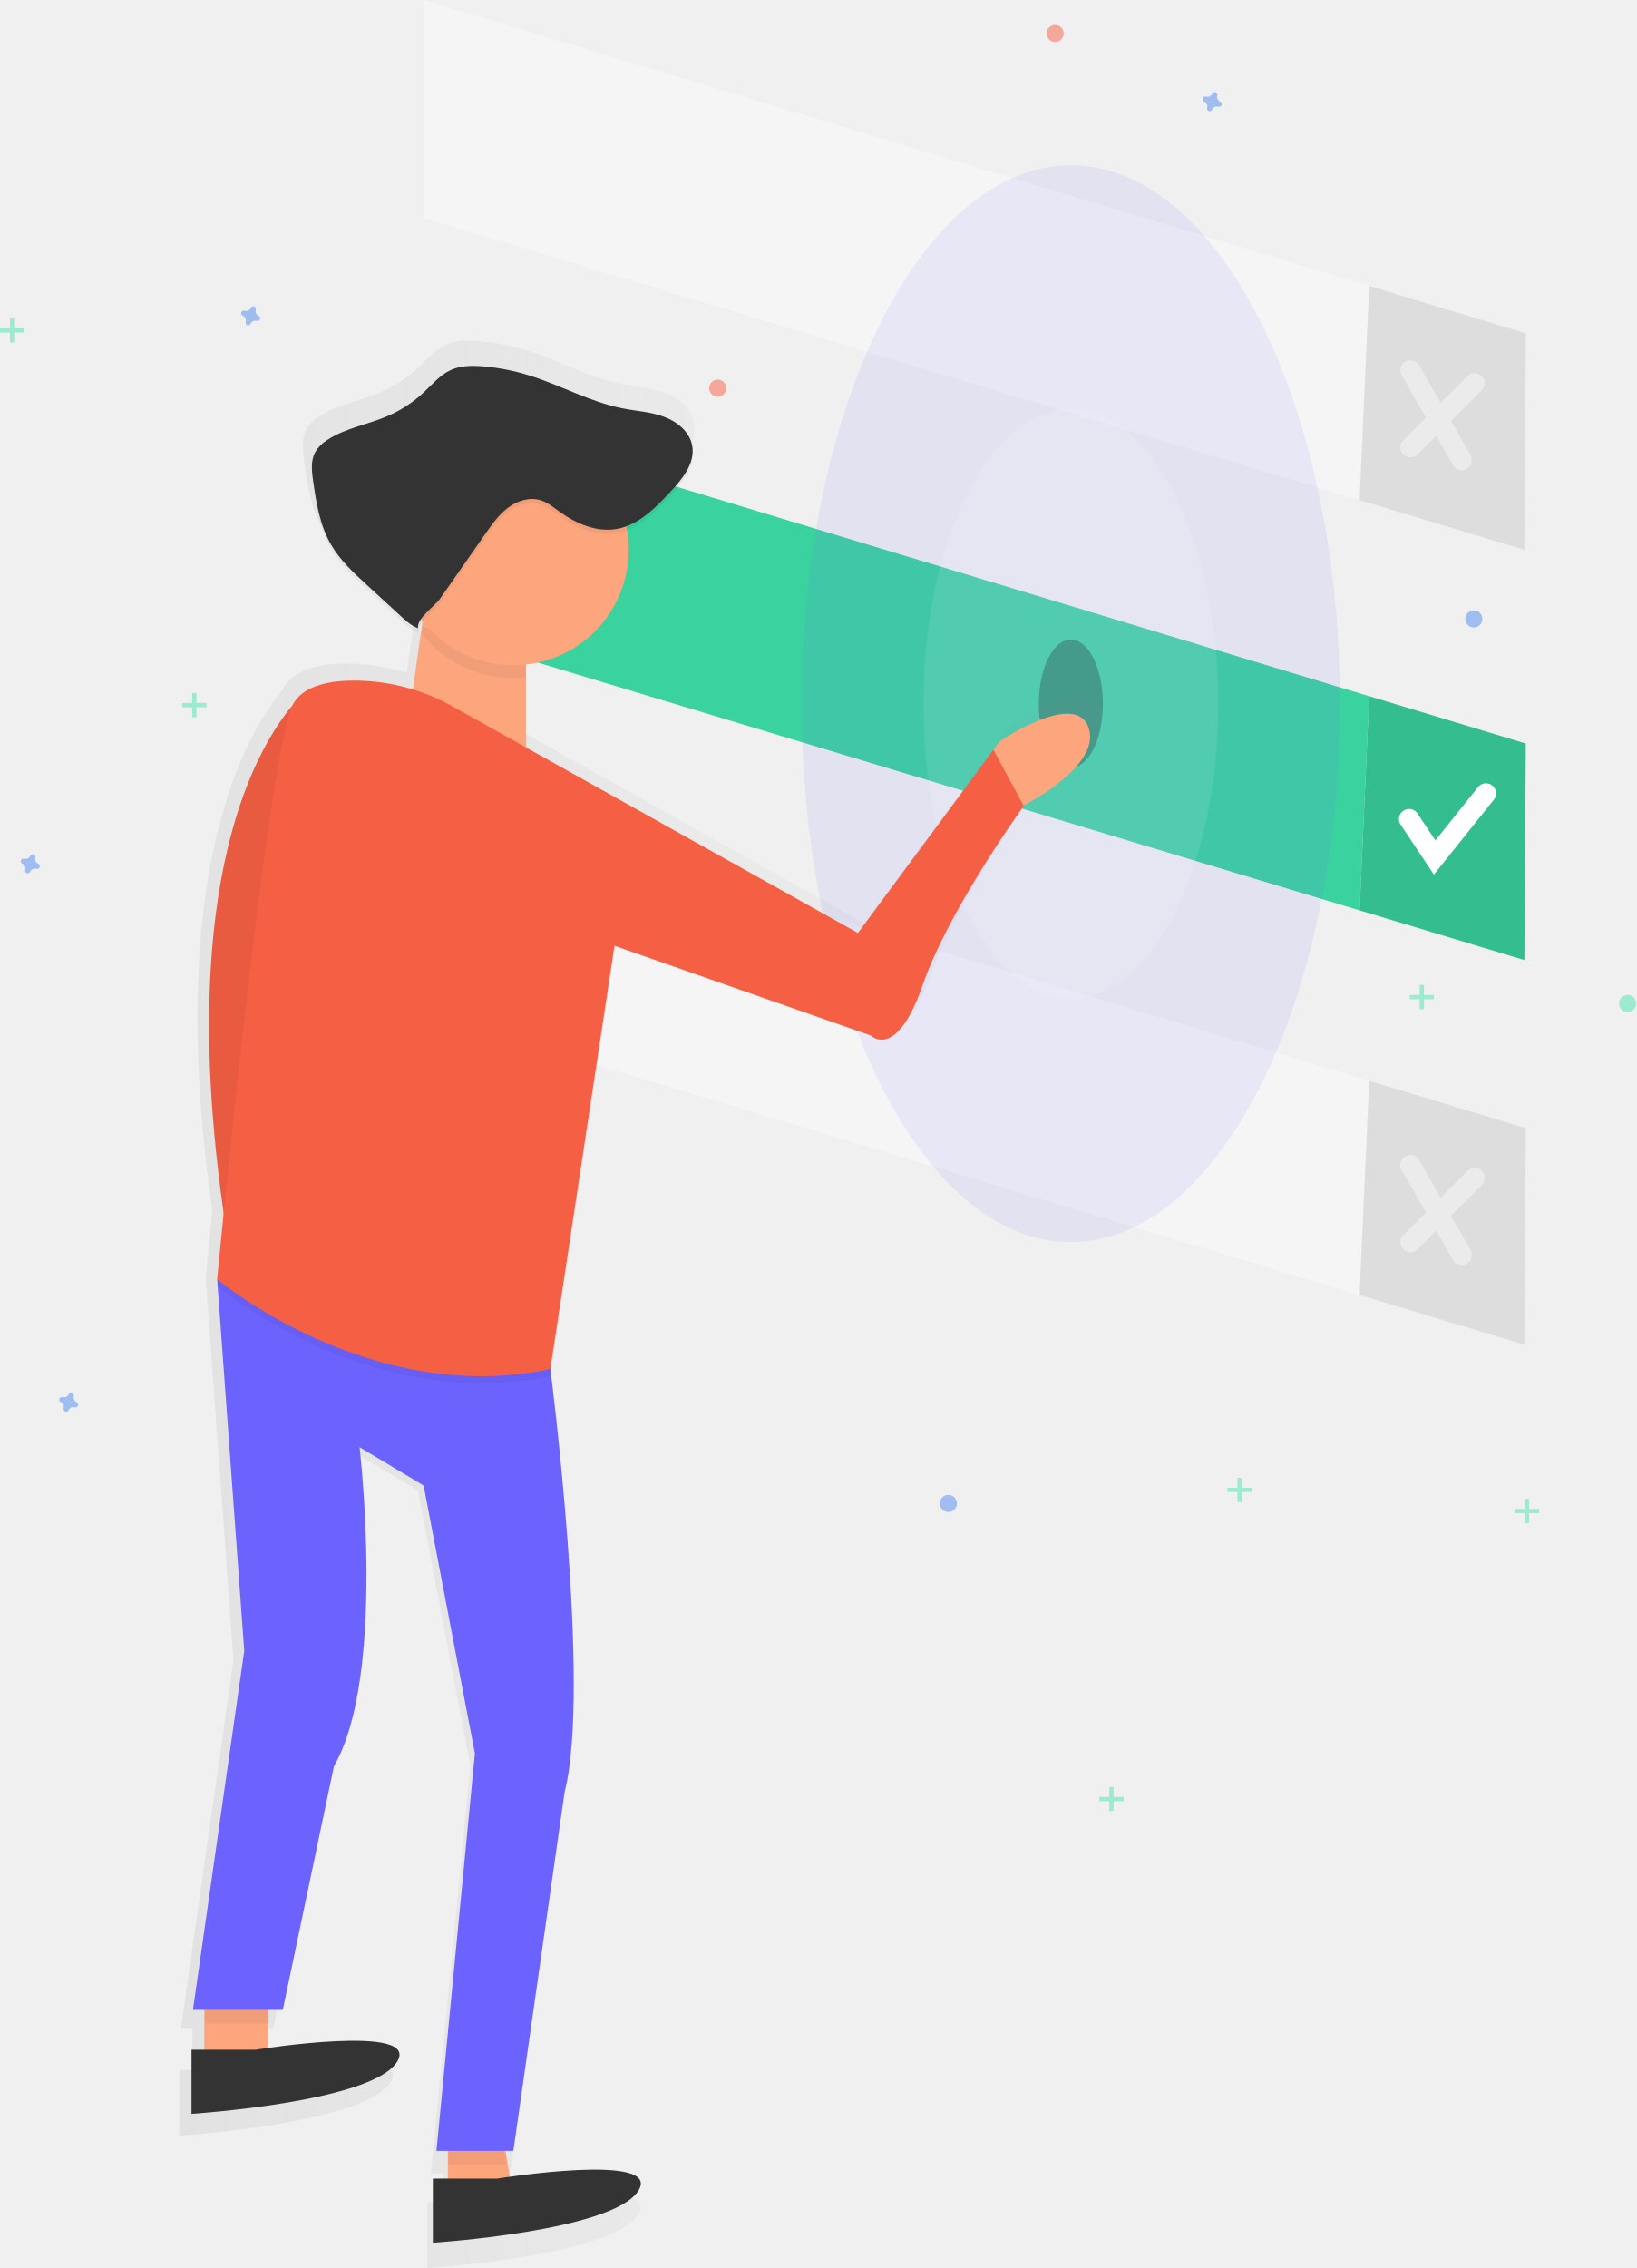
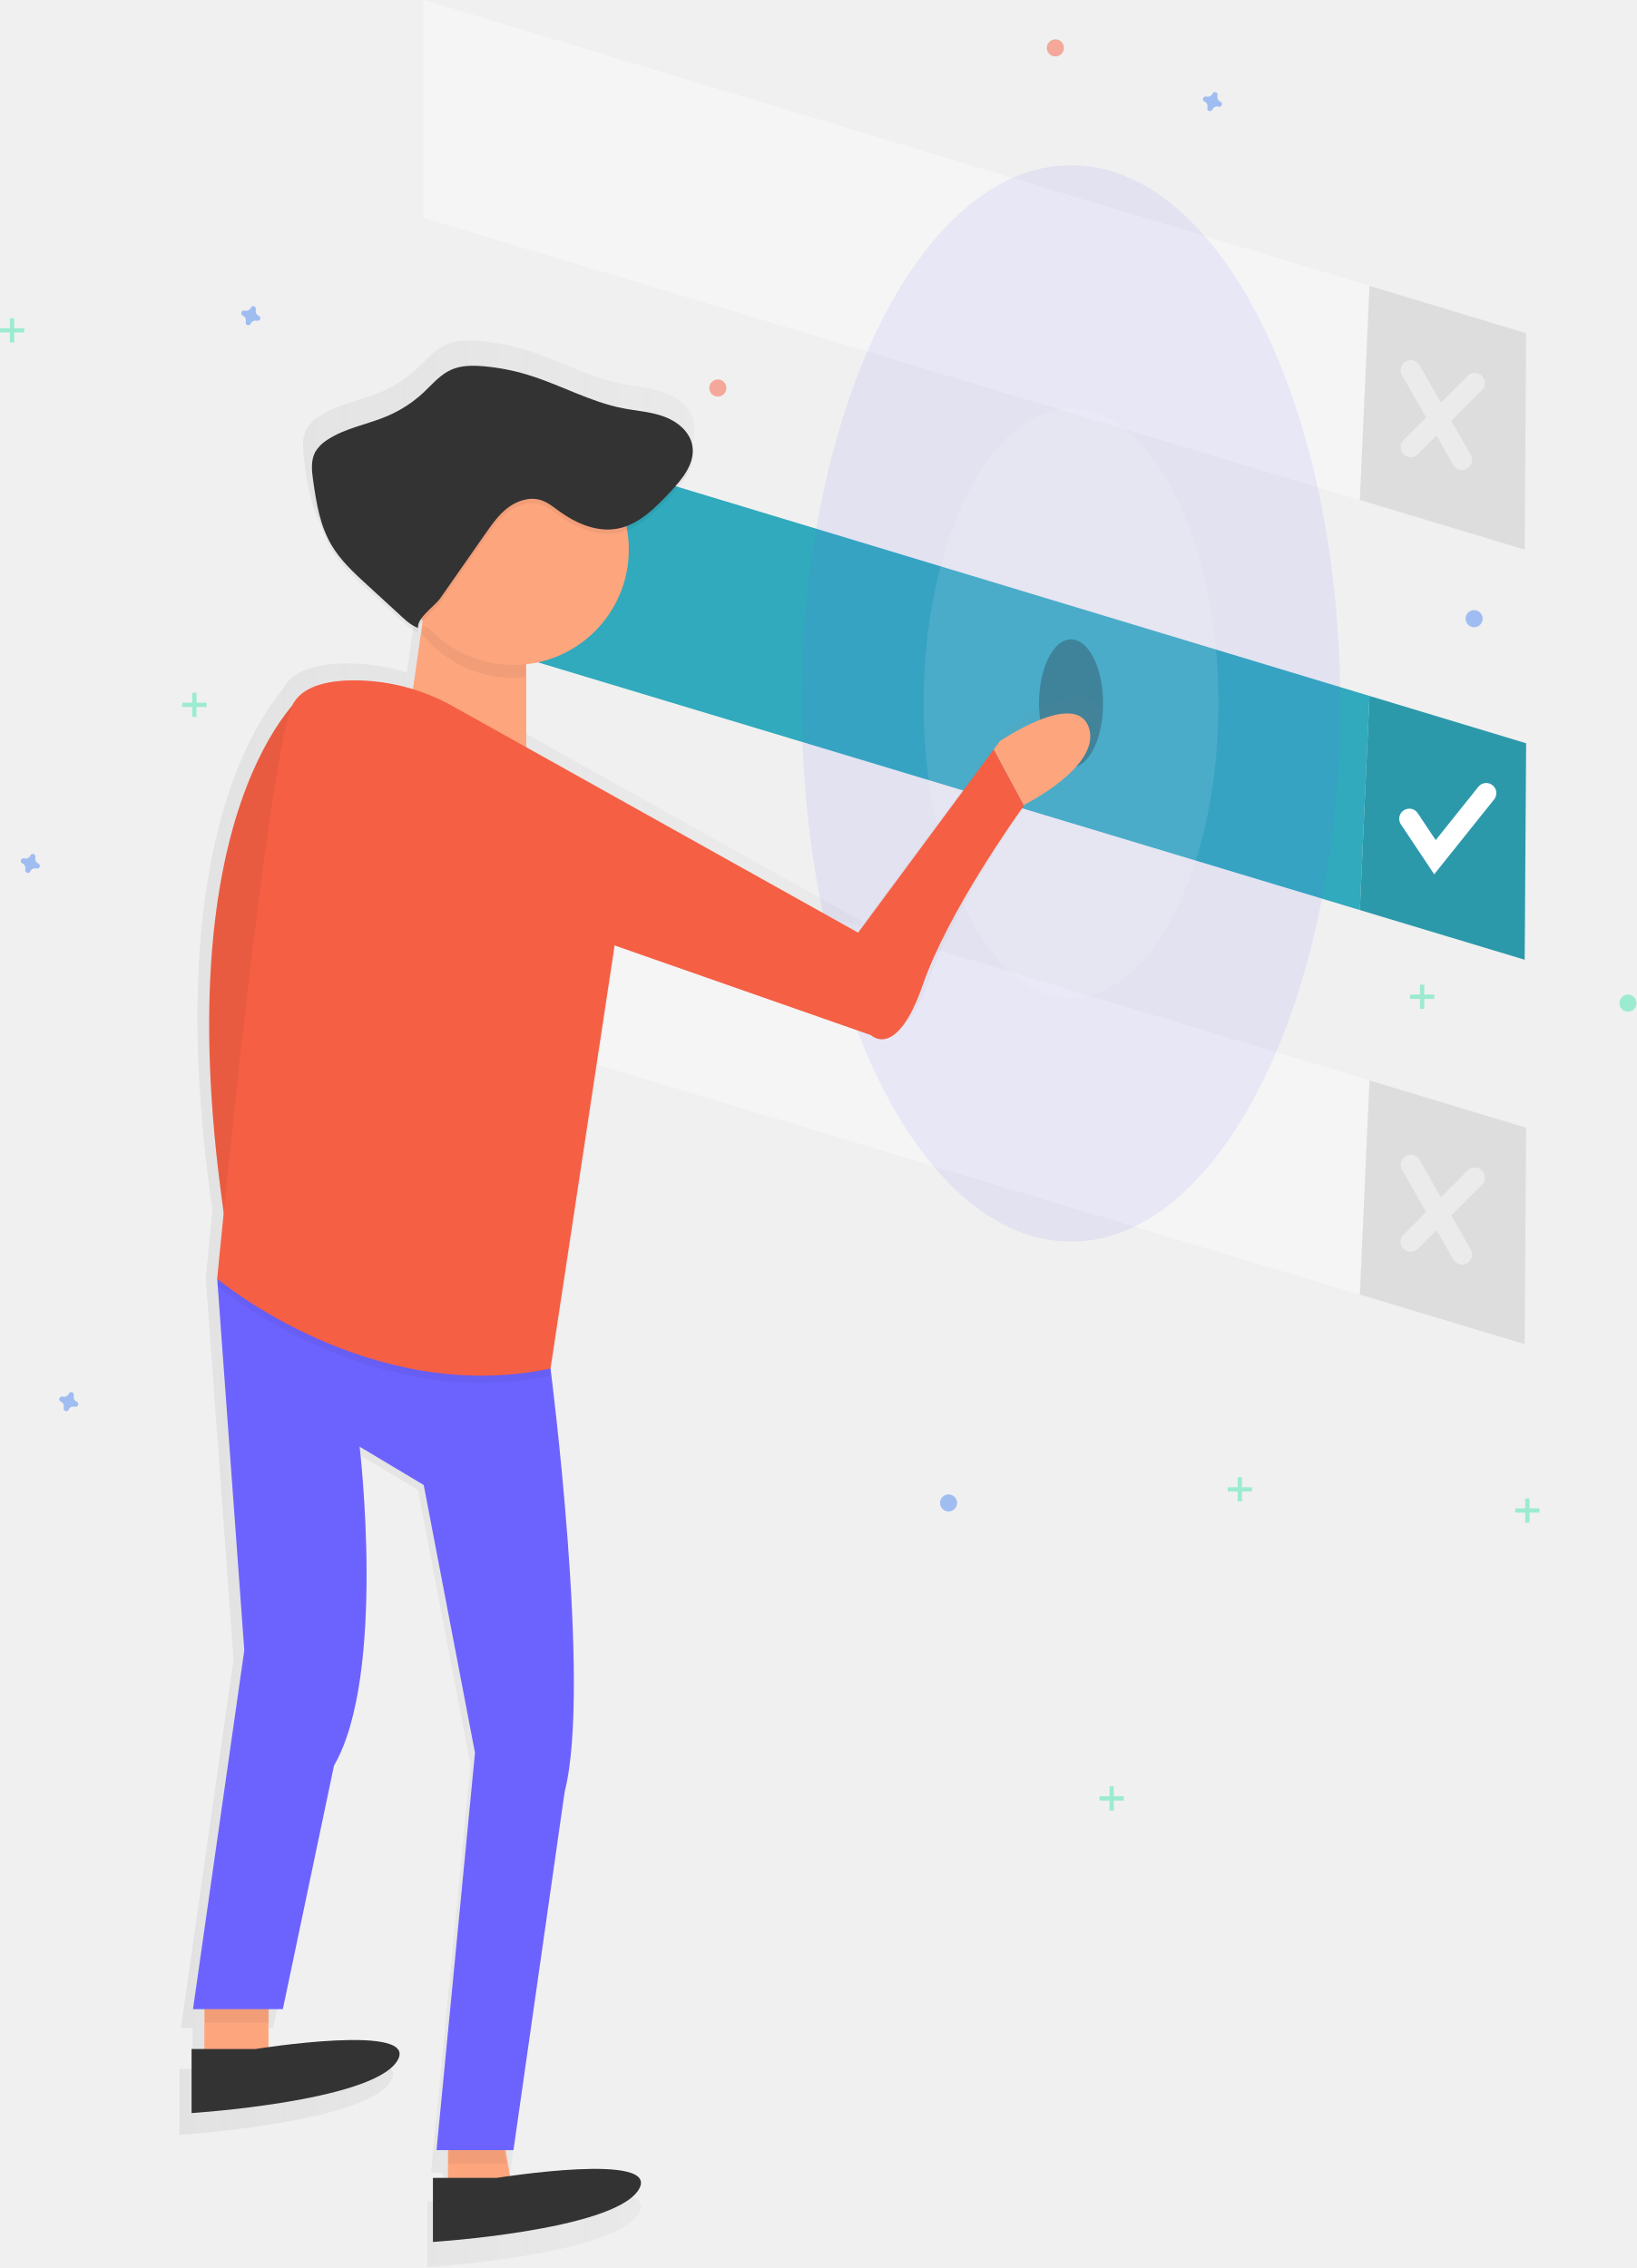
- <svg xmlns="http://www.w3.org/2000/svg" id="6670c59b-7363-437f-8bc4-669e571fa4b5" data-name="Layer 1" width="567" height="785.72" viewBox="0 0 567 785.72">
+ <svg xmlns="http://www.w3.org/2000/svg" width="567px" height="786px" viewBox="0 0 567 786" version="1.1">
  <defs>
-     <linearGradient id="aaad421b-74ad-4e3c-867c-11df00873b04" x1="378.18" y1="511.24" x2="697.95" y2="511.24" gradientUnits="userSpaceOnUse">
-       <stop offset="0" stop-color="gray" stop-opacity="0.25" />
-       <stop offset="0.54" stop-color="gray" stop-opacity="0.12" />
-       <stop offset="1" stop-color="gray" stop-opacity="0.1" />
+     <linearGradient x1="0.003%" y1="50.005%" x2="99.999%" y2="50.005%" id="linearGradient-1">
+       <stop stop-color="#808080" stop-opacity="0.25" offset="0%" />
+       <stop stop-color="#808080" stop-opacity="0.12" offset="54%" />
+       <stop stop-color="#808080" stop-opacity="0.1" offset="100%" />
    </linearGradient>
  </defs>
-   <polygon points="528.76 115.47 474.5 99.07 471.16 173.27 528.26 190.48 528.76 115.47" fill="#f5f5f5" />
-   <polygon points="146.81 0 146.81 75.5 471.16 173.27 474.5 99.07 146.81 0" fill="#f5f5f5" />
-   <polygon points="528.76 115.47 474.5 99.07 471.16 173.27 528.26 190.48 528.76 115.47" opacity="0.1" />
-   <polygon points="528.76 257.59 474.5 241.19 471.16 315.39 528.26 332.6 528.76 257.59" fill="#3ad29f" />
-   <polygon points="146.81 142.12 146.81 217.62 471.16 315.39 474.5 241.19 146.81 142.12" fill="#3ad29f" />
-   <polygon points="528.76 257.59 474.5 241.19 471.16 315.39 528.26 332.6 528.76 257.59" opacity="0.1" />
-   <polyline points="488.29 283.75 497.17 297.07 514.94 274.86" fill="none" stroke="#fff" stroke-linecap="round" stroke-miterlimit="10" stroke-width="7" />
-   <g opacity="0.4">
-     <line x1="488.78" y1="128.3" x2="506.55" y2="159.39" fill="none" stroke="#fff" stroke-linecap="round" stroke-miterlimit="10" stroke-width="7" />
-     <line x1="510.99" y1="132.74" x2="488.78" y2="154.95" fill="none" stroke="#fff" stroke-linecap="round" stroke-miterlimit="10" stroke-width="7" />
+   <g id="Page-1" stroke="none" stroke-width="1" fill="none" fill-rule="evenodd">
+     <g id="choose">
+       <polygon id="Shape" fill="#F5F5F5" fill-rule="nonzero" points="528.76 115.47 474.5 99.07 471.16 173.27 528.26 190.48" />
+       <polygon id="Shape" fill="#F5F5F5" fill-rule="nonzero" points="146.81 0 146.81 75.5 471.16 173.27 474.5 99.07" />
+       <polygon id="Shape" fill="#000000" fill-rule="nonzero" opacity="0.1" points="528.76 115.47 474.5 99.07 471.16 173.27 528.26 190.48" />
+       <polygon id="Shape" fill="#30AABC" fill-rule="nonzero" points="528.76 257.59 474.5 241.19 471.16 315.39 528.26 332.6" />
+       <polygon id="Shape" fill="#30AABC" fill-rule="nonzero" points="146.81 142.12 146.81 217.62 471.16 315.39 474.5 241.19" />
+       <polygon id="Shape" fill="#000000" fill-rule="nonzero" opacity="0.1" points="528.76 257.59 474.5 241.19 471.16 315.39 528.26 332.6" />
+       <polyline id="Shape" stroke="#FFFFFF" stroke-width="7" stroke-linecap="round" points="488.29 283.75 497.17 297.07 514.94 274.86" />
+       <g id="Group" opacity="0.4" transform="translate(488, 128)" stroke="#FFFFFF" stroke-linecap="round" stroke-width="7">
+         <path d="M0.78,0.3 L18.55,31.39" id="Shape" />
+         <path d="M22.99,4.74 L0.78,26.95" id="Shape" />
+       </g>
+       <polygon id="Shape" fill="#F5F5F5" fill-rule="nonzero" points="528.76 390.83 474.5 374.43 471.16 448.63 528.26 465.84" />
+       <polygon id="Shape" fill="#F5F5F5" fill-rule="nonzero" points="146.81 275.36 146.81 350.86 471.16 448.63 474.5 374.43" />
+       <polygon id="Shape" fill="#000000" fill-rule="nonzero" opacity="0.1" points="528.76 390.83 474.5 374.43 471.16 448.63 528.26 465.84" />
+       <g id="Group" opacity="0.4" transform="translate(488, 403)" stroke="#FFFFFF" stroke-linecap="round" stroke-width="7">
+         <path d="M0.78,0.66 L18.55,31.75" id="Shape" />
+         <path d="M22.99,5.1 L0.78,27.31" id="Shape" />
+       </g>
+       <ellipse id="Oval" fill="#000000" fill-rule="nonzero" opacity="0.3" cx="371.09" cy="243.78" rx="11.1" ry="22.21" />
+       <ellipse id="Oval" fill="#6C63FF" fill-rule="nonzero" opacity="0.1" cx="371.09" cy="243.78" rx="93.27" ry="186.53" />
+       <ellipse id="Oval" fill="#FFFFFF" fill-rule="nonzero" opacity="0.1" cx="371.09" cy="243.78" rx="51.07" ry="102.15" />
+       <g id="Group" opacity="0.5" transform="translate(62, 118)" fill="url(#linearGradient-1)" fill-rule="nonzero">
+         <path d="M319.44,128.79 C314.88,115.11 287.77,133.6 287.77,133.6 L285.54,136.6 L237.35,201.74 L119.28,135.74 L119.28,106.23 C130.518,104.986 140.743,99.156 147.538,90.12 C154.333,81.083 157.095,69.641 155.17,58.5 C161.11,56.21 165.95,51.27 170.41,46.5 C174.52,42.13 178.92,36.83 178.5,31.01 C178.567,30.08 178.513,29.146 178.34,28.23 C177.4,23.32 172.96,19.74 168.26,18.03 C163.56,16.32 158.48,16.03 153.57,15.03 C141.87,12.74 131.3,6.63 119.89,3.17 C114.707,1.611 109.374,0.605 103.98,0.17 C100.11,-0.15 96.08,-0.15 92.54,1.44 C88.66,3.19 85.85,6.61 82.73,9.52 C78.959,13.031 74.608,15.863 69.87,17.89 C62.8,20.89 54.87,22.12 48.5,26.36 C46.731,27.425 45.251,28.909 44.19,30.68 C43.259,32.585 42.862,34.707 43.04,36.82 C43.012,38.682 43.152,40.543 43.46,42.38 C44.58,50.22 45.87,58.25 49.84,65.1 C53.08,70.7 57.93,75.16 62.69,79.54 L73.4,89.36 C75.57,91.36 77.97,93.82 80.77,94.81 C80.59,93.51 81.33,92.14 82.43,90.81 L78.96,115.07 C72.493,113.064 65.77,112.003 59,111.92 C49.88,111.81 40.65,113.46 36.66,119.67 C36.427,120.047 36.223,120.442 36.05,120.85 C23.48,135.77 -5.33,184.09 11.61,301.45 C10.16,315.81 9.29,324.9 9.29,324.9 L9.39,326.34 L9.29,327.43 L9.49,327.59 L18.92,457.16 L0.68,584.86 L4.73,584.86 L4.73,599.05 L0.17,599.05 L0.17,621.85 C0.17,621.85 63.51,617.8 73.17,603.61 C81.17,591.84 41.35,596.46 27.56,598.38 L27.56,589.65 L27.81,589.65 L27.81,584.84 L32.62,584.84 L50.86,498.19 C69.61,465.78 60,384.65 60,384.65 L82.8,398.33 L101,493.65 L87.34,635.03 L91.39,635.03 L91.39,644.91 L86.07,644.91 L86.07,667.71 C86.07,667.71 149.41,663.66 159.07,649.47 C167.07,637.7 127.27,642.32 113.48,644.24 L111.95,635.03 L114.74,635.03 L133,507.33 C142,472.73 129.73,371.21 128.11,358.21 L150.69,208.85 L150.37,208.42 L150.69,206.31 L241.9,238.25 C241.9,238.25 251.02,247.37 260.4,220.25 C269.16,194.91 293.19,160.94 296.3,156.61 L296.63,156.15 C296.63,156.15 324,142.47 319.44,128.79 Z" id="Shape" />
+       </g>
+       <polygon id="Shape" fill="#FDA57D" fill-rule="nonzero" points="70.81 691.85 70.81 714.05 93.02 714.05 93.02 682.97" />
+       <polygon id="Shape" fill="#FDA57D" fill-rule="nonzero" points="155.2 736.26 155.2 762.91 177.4 758.47 172.96 731.82" />
+       <path d="M106.59,239.08 C106.59,239.08 53.59,278.8 79.7,434.25 L106.59,239.08 Z" id="Shape" fill="#F55F44" fill-rule="nonzero" />
+       <path d="M106.59,239.08 C106.59,239.08 53.59,278.8 79.7,434.25 L106.59,239.08 Z" id="Shape" fill="#000000" fill-rule="nonzero" opacity="0.05" />
+       <polygon id="Shape" fill="#000000" fill-rule="nonzero" opacity="0.05" points="175.43 749.83 173.21 736.51 155.44 740.95 155.44 749.83" />
+       <polygon id="Shape" fill="#000000" fill-rule="nonzero" opacity="0.05" points="71.06 700.98 93.27 700.98 93.27 687.65 71.06 696.54" />
+       <polygon id="Shape" fill="#FDA57D" fill-rule="nonzero" points="146.81 212.69 142.37 243.78 182.34 265.98 182.34 221.57" />
+       <path d="M66.87,696.29 L84.64,571.93 L75.26,443.13 L190.73,474.22 C190.73,474.22 205,584.76 195.66,620.78 L177.9,745.14 L151.25,745.14 L164.57,607.46 L146.81,514.65 L124.6,501.36 C124.6,501.36 133.98,580.36 115.72,611.9 L98,696.29 L66.87,696.29 Z" id="Shape" fill="#6C63FF" fill-rule="nonzero" />
+       <path d="M377.26,252.16 C372.82,238.84 346.42,256.85 346.42,256.85 L344.25,259.79 L354.73,279.26 L355.06,278.81 C355.06,278.81 381.7,265.48 377.26,252.16 Z" id="Shape" fill="#FDA57D" fill-rule="nonzero" />
+       <path d="M146.31,241.3 C146.31,241.3 110.78,231.92 101.9,245.74 C93.02,259.56 75.25,445.65 75.25,445.65 C75.25,445.65 128.05,490.06 190.72,476.74 L212.93,330.18 L146.31,241.3 Z" id="Shape" fill="#000000" fill-rule="nonzero" opacity="0.05" />
+       <path d="M297.32,323.22 L156.94,244.78 C146.766,239.054 135.323,235.96 123.65,235.78 C114.77,235.67 105.78,237.28 101.9,243.32 C93.02,257.14 75.25,443.18 75.25,443.18 C75.25,443.18 128.05,487.59 190.72,474.27 L212.93,327.65 L301.76,358.74 C301.76,358.74 310.64,367.62 319.76,341.22 C328.29,316.54 351.69,283.47 354.76,279.22 L344.28,259.75 L297.32,323.22 Z" id="Shape" fill="#F55F44" fill-rule="nonzero" />
+       <path d="M146.21,219.58 C153.777,229.246 165.374,234.889 177.65,234.88 C179.133,234.878 180.616,234.795 182.09,234.63 L182.09,226 L146.56,217.12 L146.21,219.58 Z" id="Shape" fill="#000000" fill-rule="nonzero" opacity="0.05" />
+       <circle id="Oval" fill="#FDA57D" fill-rule="nonzero" cx="177.9" cy="190.48" r="39.97" />
+       <path d="M66.37,710.1 L66.37,732.31 C66.37,732.31 128.05,728.36 137.43,714.54 C146.81,700.72 88.58,710.1 88.58,710.1 L66.37,710.1 Z" id="Shape" fill="#333333" fill-rule="nonzero" />
+       <path d="M150,754.76 L150,776.97 C150,776.97 211.68,773.02 221.06,759.2 C230.44,745.38 172.21,754.76 172.21,754.76 L150,754.76 Z" id="Shape" fill="#333333" fill-rule="nonzero" />
+       <path d="M152.55,208.8 L168.17,186.45 C170.48,183.14 172.85,179.77 176.09,177.35 C179.33,174.93 183.63,173.58 187.47,174.82 C189.79,175.57 191.72,177.17 193.69,178.6 C199.52,182.84 206.69,185.99 213.82,184.71 C221.25,183.37 226.96,177.57 232.13,172.07 C236.42,167.51 241.03,161.91 239.85,155.76 C238.93,150.98 234.61,147.5 230.03,145.83 C225.45,144.16 220.51,143.89 215.73,142.95 C204.34,140.72 194.04,134.77 182.93,131.4 C177.884,129.855 172.688,128.849 167.43,128.4 C163.66,128.09 159.73,128.09 156.29,129.64 C152.51,131.34 149.77,134.64 146.74,137.51 C143.067,140.925 138.832,143.679 134.22,145.65 C127.34,148.59 119.65,149.77 113.41,153.9 C111.69,154.939 110.251,156.385 109.22,158.11 C107.62,161.11 108.03,164.69 108.51,168.03 C109.6,175.66 110.85,183.48 114.72,190.15 C117.88,195.6 122.59,199.95 127.24,204.21 L137.67,213.78 C139.78,215.72 142.12,218.12 144.85,219.09 C144.36,215.65 150.58,211.65 152.55,208.8 Z" id="Shape" fill="#000000" fill-rule="nonzero" opacity="0.05" />
+       <path d="M152.55,207.32 L168.17,184.97 C170.48,181.66 172.85,178.29 176.09,175.87 C179.33,173.45 183.63,172.1 187.47,173.34 C189.79,174.09 191.72,175.69 193.69,177.12 C199.52,181.36 206.69,184.51 213.82,183.23 C221.25,181.89 226.96,176.09 232.13,170.59 C236.42,166.03 241.03,160.43 239.85,154.28 C238.93,149.5 234.61,146.02 230.03,144.35 C225.45,142.68 220.51,142.41 215.73,141.47 C204.34,139.24 194.04,133.29 182.93,129.92 C177.884,128.375 172.688,127.369 167.43,126.92 C163.66,126.61 159.73,126.61 156.29,128.16 C152.51,129.86 149.77,133.16 146.74,136.03 C143.068,139.449 138.832,142.206 134.22,144.18 C127.34,147.12 119.65,148.3 113.41,152.43 C111.69,153.469 110.251,154.915 109.22,156.64 C107.62,159.64 108.03,163.22 108.51,166.56 C109.6,174.19 110.85,182.01 114.72,188.68 C117.88,194.13 122.59,198.48 127.24,202.74 L137.67,212.31 C139.78,214.25 142.12,216.65 144.85,217.62 C144.36,214.18 150.58,210.13 152.55,207.32 Z" id="Shape" fill="#333333" fill-rule="nonzero" />
+       <g id="Group" opacity="0.5" transform="translate(0, 110)" fill="#47E6B1" fill-rule="nonzero">
+         <rect id="Rectangle-path" x="3.45" y="0.29" width="1.48" height="8.39" />
+         <rect id="Rectangle-path" transform="translate(4.195, 4.48) rotate(90) translate(-4.195, -4.48) " x="3.455" y="0.285" width="1.48" height="8.39" />
+       </g>
+       <g id="Group" opacity="0.5" transform="translate(525, 519)" fill="#47E6B1" fill-rule="nonzero">
+         <rect id="Rectangle-path" x="3.45" y="0.29" width="1.48" height="8.39" />
+         <rect id="Rectangle-path" transform="translate(4.195, 4.48) rotate(90) translate(-4.195, -4.48) " x="3.455" y="0.285" width="1.48" height="8.39" />
+       </g>
+       <g id="Group" opacity="0.5" transform="translate(488, 341)" fill="#47E6B1" fill-rule="nonzero">
+         <rect id="Rectangle-path" x="3.99" y="0.24" width="1.48" height="8.39" />
+         <rect id="Rectangle-path" transform="translate(4.735, 4.43) rotate(90) translate(-4.735, -4.43) " x="3.995" y="0.235" width="1.48" height="8.39" />
+       </g>
+       <g id="Group" opacity="0.5" transform="translate(425, 511)" fill="#47E6B1" fill-rule="nonzero">
+         <rect id="Rectangle-path" x="3.83" y="0.98" width="1.48" height="8.39" />
+         <rect id="Rectangle-path" transform="translate(4.575, 5.17) rotate(90) translate(-4.575, -5.17) " x="3.835" y="0.975" width="1.48" height="8.39" />
+       </g>
+       <g id="Group" opacity="0.5" transform="translate(380, 619)" fill="#47E6B1" fill-rule="nonzero">
+         <rect id="Rectangle-path" x="4.42" y="0.06" width="1.48" height="8.39" />
+         <rect id="Rectangle-path" transform="translate(5.155, 4.26) rotate(90) translate(-5.155, -4.26) " x="4.415" y="0.065" width="1.48" height="8.39" />
+       </g>
+       <g id="Group" opacity="0.5" transform="translate(63, 240)" fill="#47E6B1" fill-rule="nonzero">
+         <rect id="Rectangle-path" x="3.62" y="0.07" width="1.48" height="8.39" />
+         <rect id="Rectangle-path" transform="translate(4.355, 4.27) rotate(90) translate(-4.355, -4.27) " x="3.615" y="0.075" width="1.48" height="8.39" />
+       </g>
+       <path d="M89.66,109.45 C88.819,109.08 88.389,108.138 88.66,107.26 C88.668,107.194 88.668,107.126 88.66,107.06 C88.68,106.663 88.439,106.299 88.065,106.161 C87.692,106.024 87.273,106.145 87.03,106.46 C86.99,106.516 86.956,106.576 86.93,106.64 C86.56,107.481 85.618,107.911 84.74,107.64 L84.54,107.64 C84.143,107.62 83.779,107.861 83.641,108.235 C83.504,108.608 83.625,109.027 83.94,109.27 C83.996,109.31 84.056,109.344 84.12,109.37 C84.961,109.74 85.391,110.682 85.12,111.56 C85.112,111.626 85.112,111.694 85.12,111.76 C85.1,112.157 85.341,112.521 85.715,112.659 C86.088,112.796 86.507,112.675 86.75,112.36 C86.79,112.304 86.824,112.244 86.85,112.18 C87.22,111.339 88.162,110.909 89.04,111.18 L89.24,111.18 C89.637,111.2 90.001,110.959 90.139,110.585 C90.276,110.212 90.155,109.793 89.84,109.55 C89.784,109.51 89.724,109.476 89.66,109.45 Z" id="Shape" fill="#4D8AF0" fill-rule="nonzero" opacity="0.5" />
+       <path d="M422.85,35.26 C422.009,34.89 421.579,33.948 421.85,33.07 C421.858,33.004 421.858,32.936 421.85,32.87 C421.87,32.473 421.629,32.109 421.255,31.971 C420.882,31.834 420.463,31.955 420.22,32.27 C420.18,32.326 420.146,32.386 420.12,32.45 C419.75,33.291 418.808,33.721 417.93,33.45 L417.73,33.45 C417.333,33.43 416.969,33.671 416.831,34.045 C416.694,34.418 416.815,34.837 417.13,35.08 C417.186,35.12 417.246,35.154 417.31,35.18 C418.151,35.55 418.581,36.492 418.31,37.37 C418.302,37.436 418.302,37.504 418.31,37.57 C418.29,37.967 418.531,38.331 418.905,38.469 C419.278,38.606 419.697,38.485 419.94,38.17 C419.98,38.114 420.014,38.054 420.04,37.99 C420.41,37.149 421.352,36.719 422.23,36.99 L422.43,36.99 C422.827,37.01 423.191,36.769 423.329,36.395 C423.466,36.022 423.345,35.603 423.03,35.36 C422.974,35.32 422.914,35.286 422.85,35.26 Z" id="Shape" fill="#4D8AF0" fill-rule="nonzero" opacity="0.5" />
+       <path d="M13.27,299.27 C12.429,298.9 11.999,297.958 12.27,297.08 C12.278,297.014 12.278,296.946 12.27,296.88 C12.29,296.483 12.049,296.119 11.675,295.981 C11.302,295.844 10.883,295.965 10.64,296.28 C10.6,296.336 10.566,296.396 10.54,296.46 C10.17,297.301 9.228,297.731 8.35,297.46 L8.15,297.46 C7.753,297.44 7.389,297.681 7.251,298.055 C7.114,298.428 7.235,298.847 7.55,299.09 C7.606,299.13 7.666,299.164 7.73,299.19 C8.571,299.56 9.001,300.502 8.73,301.38 C8.722,301.446 8.722,301.514 8.73,301.58 C8.71,301.977 8.951,302.341 9.325,302.479 C9.698,302.616 10.117,302.495 10.36,302.18 C10.4,302.124 10.434,302.064 10.46,302 C10.83,301.159 11.772,300.729 12.65,301 L12.85,301 C13.247,301.02 13.611,300.779 13.749,300.405 C13.886,300.032 13.765,299.613 13.45,299.37 C13.394,299.33 13.334,299.296 13.27,299.27 Z" id="Shape" fill="#4D8AF0" fill-rule="nonzero" opacity="0.5" />
+       <path d="M26.59,485.8 C25.749,485.43 25.319,484.488 25.59,483.61 C25.598,483.544 25.598,483.476 25.59,483.41 C25.61,483.013 25.369,482.649 24.995,482.511 C24.622,482.374 24.203,482.495 23.96,482.81 C23.92,482.866 23.886,482.926 23.86,482.99 C23.49,483.831 22.548,484.261 21.67,483.99 L21.47,483.99 C21.073,483.97 20.709,484.211 20.571,484.585 C20.434,484.958 20.555,485.377 20.87,485.62 C20.926,485.66 20.986,485.694 21.05,485.72 C21.891,486.09 22.321,487.032 22.05,487.91 C22.042,487.976 22.042,488.044 22.05,488.11 C22.03,488.507 22.271,488.871 22.645,489.009 C23.018,489.146 23.437,489.025 23.68,488.71 C23.72,488.654 23.754,488.594 23.78,488.53 C24.15,487.689 25.092,487.259 25.97,487.53 L26.17,487.53 C26.567,487.55 26.931,487.309 27.069,486.935 C27.206,486.562 27.085,486.143 26.77,485.9 C26.714,485.86 26.654,485.826 26.59,485.8 Z" id="Shape" fill="#4D8AF0" fill-rule="nonzero" opacity="0.5" />
+       <circle id="Oval" fill="#F55F44" fill-rule="nonzero" opacity="0.5" cx="248.71" cy="134.47" r="2.96" />
+       <circle id="Oval" fill="#4D8AF0" fill-rule="nonzero" opacity="0.5" cx="328.65" cy="520.86" r="2.96" />
+       <circle id="Oval" fill="#4D8AF0" fill-rule="nonzero" opacity="0.5" cx="510.74" cy="214.41" r="2.96" />
+       <circle id="Oval" fill="#47E6B1" fill-rule="nonzero" opacity="0.5" cx="564.04" cy="347.65" r="2.96" />
+       <circle id="Oval" fill="#F55F44" fill-rule="nonzero" opacity="0.5" cx="365.66" cy="16.6" r="2.96" />
+     </g>
  </g>
-   <polygon points="528.76 390.83 474.5 374.43 471.16 448.63 528.26 465.84 528.76 390.83" fill="#f5f5f5" />
-   <polygon points="146.81 275.36 146.81 350.86 471.16 448.63 474.5 374.43 146.81 275.36" fill="#f5f5f5" />
-   <polygon points="528.76 390.83 474.5 374.43 471.16 448.63 528.26 465.84 528.76 390.83" opacity="0.1" />
-   <g opacity="0.4">
-     <line x1="488.78" y1="403.66" x2="506.55" y2="434.75" fill="none" stroke="#fff" stroke-linecap="round" stroke-miterlimit="10" stroke-width="7" />
-     <line x1="510.99" y1="408.1" x2="488.78" y2="430.31" fill="none" stroke="#fff" stroke-linecap="round" stroke-miterlimit="10" stroke-width="7" />
-   </g>
-   <ellipse cx="371.09" cy="243.78" rx="11.1" ry="22.21" opacity="0.3" />
-   <ellipse cx="371.09" cy="243.78" rx="93.27" ry="186.53" fill="#6c63ff" opacity="0.1" />
-   <ellipse cx="371.09" cy="243.78" rx="51.07" ry="102.15" fill="#fff" opacity="0.1" />
-   <g opacity="0.5">
-     <path d="M697.44,306.14c-4.56-13.68-31.67,4.81-31.67,4.81l-2.23,3-48.19,65.14-118.07-66V283.58a41,41,0,0,0,35.89-47.73c5.94-2.29,10.78-7.23,15.24-12,4.11-4.37,8.51-9.67,8.09-15.49a10.77,10.77,0,0,0-.16-2.78c-.94-4.91-5.38-8.49-10.08-10.2s-9.78-2-14.69-3c-11.7-2.29-22.27-8.4-33.68-11.86a76.62,76.62,0,0,0-15.91-3c-3.87-.32-7.9-.32-11.44,1.27-3.88,1.75-6.69,5.17-9.81,8.08a44.64,44.64,0,0,1-12.86,8.37c-7.07,3-15,4.23-21.37,8.47a12.61,12.61,0,0,0-4.31,4.32,11.74,11.74,0,0,0-1.15,6.14,30.79,30.79,0,0,0,.42,5.56c1.12,7.84,2.41,15.87,6.38,22.72,3.24,5.6,8.09,10.06,12.85,14.44l10.71,9.82c2.17,2,4.57,4.46,7.37,5.45-.18-1.3.56-2.67,1.66-4l-3.47,24.26A70.26,70.26,0,0,0,437,289.27c-9.12-.11-18.35,1.54-22.34,7.75a8.62,8.62,0,0,0-.61,1.18c-12.57,14.92-41.38,63.24-24.44,180.6-1.45,14.36-2.32,23.45-2.32,23.45l.1,1.44-.1,1.09.2.16,9.43,129.57-18.24,127.7h4.05V776.4h-4.56v22.8s63.34-4.05,73-18.24c8-11.77-31.82-7.15-45.61-5.23V767h.25v-4.81h4.81l18.24-86.65C447.61,643.13,438,562,438,562l22.8,13.68L479,671,465.34,812.38h4.05v9.88h-5.32v22.8s63.34-4.05,73-18.24c8-11.77-31.8-7.15-45.59-5.23l-1.53-9.21h2.79L511,684.68c9-34.6-3.27-136.12-4.89-149.12L528.69,386.2l-.32-.43.32-2.11L619.9,415.6s9.12,9.12,18.5-18c8.76-25.34,32.79-59.31,35.9-63.64l.33-.46S702,319.82,697.44,306.14Z" transform="translate(-316 -59.35)" fill="url(#aaad421b-74ad-4e3c-867c-11df00873b04)" />
-   </g>
-   <polygon points="70.81 691.85 70.81 714.05 93.02 714.05 93.02 682.97 70.81 691.85" fill="#fda57d" />
-   <polygon points="155.2 736.26 155.2 762.91 177.4 758.47 172.96 731.82 155.2 736.26" fill="#fda57d" />
-   <path d="M422.59,298.43s-53,39.72-26.89,195.17Z" transform="translate(-316 -59.35)" fill="#f55f44" />
-   <path d="M422.59,298.43s-53,39.72-26.89,195.17Z" transform="translate(-316 -59.35)" opacity="0.05" />
-   <polygon points="175.43 749.83 173.21 736.51 155.44 740.95 155.44 749.83 175.43 749.83" opacity="0.05" />
-   <polygon points="71.06 700.98 93.27 700.98 93.27 687.65 71.06 696.54 71.06 700.98" opacity="0.05" />
-   <polygon points="146.81 212.69 142.37 243.78 182.34 265.98 182.34 221.57 146.81 212.69" fill="#fda57d" />
-   <path d="M382.87,755.64l17.77-124.36-9.38-128.8,115.47,31.09S521,644.11,511.66,680.13L493.9,804.49H467.25l13.32-137.68L462.81,574,440.6,560.71s9.38,79-8.88,110.54L414,755.64Z" transform="translate(-316 -59.35)" fill="#6c63ff" />
-   <path d="M693.26,311.51c-4.44-13.32-30.84,4.69-30.84,4.69l-2.17,2.94,10.48,19.47.33-.45S697.7,324.83,693.26,311.51Z" transform="translate(-316 -59.35)" fill="#fda57d" />
-   <path d="M462.31,300.65s-35.53-9.38-44.41,4.44S391.25,505,391.25,505s52.8,44.41,115.47,31.09l22.21-146.56Z" transform="translate(-316 -59.35)" opacity="0.05" />
-   <path d="M613.32,382.57,472.94,304.13a70.08,70.08,0,0,0-33.29-9c-8.88-.11-17.87,1.5-21.75,7.54-8.88,13.82-26.65,199.86-26.65,199.86s52.8,44.41,115.47,31.09L528.93,387l88.83,31.09s8.88,8.88,18-17.52c8.53-24.68,31.93-57.75,35-62l-10.48-19.47Z" transform="translate(-316 -59.35)" fill="#f55f44" />
-   <path d="M462.21,278.93a39.89,39.89,0,0,0,31.44,15.3,40.37,40.37,0,0,0,4.44-.25v-8.63l-35.53-8.88Z" transform="translate(-316 -59.35)" opacity="0.05" />
-   <circle cx="177.9" cy="190.48" r="39.97" fill="#fda57d" />
-   <path d="M382.37,769.45v22.21s61.68-3.95,71.06-17.77-48.85-4.44-48.85-4.44Z" transform="translate(-316 -59.35)" fill="#333" />
-   <path d="M466,814.11v22.21s61.68-3.95,71.06-17.77-48.85-4.44-48.85-4.44Z" transform="translate(-316 -59.35)" fill="#333" />
-   <path d="M468.55,268.15l15.62-22.35c2.31-3.31,4.68-6.68,7.92-9.1s7.54-3.77,11.38-2.53c2.32.75,4.25,2.35,6.22,3.78,5.83,4.24,13,7.39,20.13,6.11,7.43-1.34,13.14-7.14,18.31-12.64,4.29-4.56,8.9-10.16,7.72-16.31-.92-4.78-5.24-8.26-9.82-9.93s-9.52-1.94-14.3-2.88c-11.39-2.23-21.69-8.18-32.8-11.55a74.61,74.61,0,0,0-15.5-3c-3.77-.31-7.7-.31-11.14,1.24-3.78,1.7-6.52,5-9.55,7.87A43.47,43.47,0,0,1,450.22,205c-6.88,2.94-14.57,4.12-20.81,8.25a12.28,12.28,0,0,0-4.19,4.21c-1.6,3-1.19,6.58-.71,9.92,1.09,7.63,2.34,15.45,6.21,22.12,3.16,5.45,7.87,9.8,12.52,14.06l10.43,9.57c2.11,1.94,4.45,4.34,7.18,5.31C460.36,275,466.58,271,468.55,268.15Z" transform="translate(-316 -59.35)" opacity="0.05" />
-   <path d="M468.55,266.67l15.62-22.35c2.31-3.31,4.68-6.68,7.92-9.1s7.54-3.77,11.38-2.53c2.32.75,4.25,2.35,6.22,3.78,5.83,4.24,13,7.39,20.13,6.11,7.43-1.34,13.14-7.14,18.31-12.64,4.29-4.56,8.9-10.16,7.72-16.31-.92-4.78-5.24-8.26-9.82-9.93s-9.52-1.94-14.3-2.88c-11.39-2.23-21.69-8.18-32.8-11.55a74.61,74.61,0,0,0-15.5-3c-3.77-.31-7.7-.31-11.14,1.24-3.78,1.7-6.52,5-9.55,7.87a43.47,43.47,0,0,1-12.52,8.15c-6.88,2.94-14.57,4.12-20.81,8.25a12.28,12.28,0,0,0-4.19,4.21c-1.6,3-1.19,6.58-.71,9.92,1.09,7.63,2.34,15.45,6.21,22.12,3.16,5.45,7.87,9.8,12.52,14.06l10.43,9.57c2.11,1.94,4.45,4.34,7.18,5.31C460.36,273.53,466.58,269.48,468.55,266.67Z" transform="translate(-316 -59.35)" fill="#333" />
-   <g opacity="0.5">
-     <rect x="3.45" y="110.29" width="1.48" height="8.39" fill="#47e6b1" />
-     <rect x="319.45" y="169.64" width="1.48" height="8.39" transform="translate(178.03 -205.71) rotate(90)" fill="#47e6b1" />
-   </g>
-   <g opacity="0.5">
-     <rect x="528.45" y="519.29" width="1.48" height="8.39" fill="#47e6b1" />
-     <rect x="844.45" y="578.64" width="1.48" height="8.39" transform="translate(1112.03 -321.71) rotate(90)" fill="#47e6b1" />
-   </g>
-   <g opacity="0.5">
-     <rect x="491.99" y="341.24" width="1.48" height="8.39" fill="#47e6b1" />
-     <rect x="807.99" y="400.58" width="1.48" height="8.39" transform="translate(897.51 -463.3) rotate(90)" fill="#47e6b1" />
-   </g>
-   <g opacity="0.5">
-     <rect x="428.83" y="511.98" width="1.48" height="8.39" fill="#47e6b1" />
-     <rect x="744.83" y="571.32" width="1.48" height="8.39" transform="translate(1005.09 -229.4) rotate(90)" fill="#47e6b1" />
-   </g>
-   <g opacity="0.5">
-     <rect x="384.42" y="619.06" width="1.48" height="8.39" fill="#47e6b1" />
-     <rect x="700.42" y="678.41" width="1.48" height="8.39" transform="translate(1067.76 -77.9) rotate(90)" fill="#47e6b1" />
-   </g>
-   <g opacity="0.5">
-     <rect x="66.62" y="240.07" width="1.48" height="8.39" fill="#47e6b1" />
-     <rect x="382.62" y="299.42" width="1.48" height="8.39" transform="translate(370.97 -139.09) rotate(90)" fill="#47e6b1" />
-   </g>
-   <path d="M405.66,168.8a1.81,1.81,0,0,1-1-2.19.87.87,0,0,0,0-.2h0a.91.91,0,0,0-1.63-.6h0a.87.87,0,0,0-.1.18,1.81,1.81,0,0,1-2.19,1l-.2,0h0a.91.91,0,0,0-.6,1.63h0a.87.87,0,0,0,.18.1,1.81,1.81,0,0,1,1,2.19.87.87,0,0,0,0,.2h0a.91.91,0,0,0,1.63.6h0a.87.87,0,0,0,.1-.18,1.81,1.81,0,0,1,2.19-1l.2,0h0a.91.91,0,0,0,.6-1.63h0A.87.87,0,0,0,405.66,168.8Z" transform="translate(-316 -59.35)" fill="#4d8af0" opacity="0.5" />
-   <path d="M738.85,94.61a1.81,1.81,0,0,1-1-2.19.87.87,0,0,0,0-.2h0a.91.91,0,0,0-1.63-.6h0a.87.87,0,0,0-.1.18,1.81,1.81,0,0,1-2.19,1l-.2,0h0a.91.91,0,0,0-.6,1.63h0a.87.87,0,0,0,.18.1,1.81,1.81,0,0,1,1,2.19.87.87,0,0,0,0,.2h0a.91.91,0,0,0,1.63.6h0a.87.87,0,0,0,.1-.18,1.81,1.81,0,0,1,2.19-1l.2,0h0a.91.91,0,0,0,.6-1.63h0A.87.87,0,0,0,738.85,94.61Z" transform="translate(-316 -59.35)" fill="#4d8af0" opacity="0.5" />
-   <path d="M329.27,358.62a1.81,1.81,0,0,1-1-2.19.87.87,0,0,0,0-.2h0a.91.91,0,0,0-1.63-.6h0a.87.87,0,0,0-.1.18,1.81,1.81,0,0,1-2.19,1l-.2,0h0a.91.91,0,0,0-.6,1.63h0a.87.87,0,0,0,.18.1,1.81,1.81,0,0,1,1,2.19.87.87,0,0,0,0,.2h0a.91.91,0,0,0,1.63.6h0a.87.87,0,0,0,.1-.18,1.81,1.81,0,0,1,2.19-1l.2,0h0a.91.91,0,0,0,.6-1.63h0A.87.87,0,0,0,329.27,358.62Z" transform="translate(-316 -59.35)" fill="#4d8af0" opacity="0.5" />
-   <path d="M342.59,545.15a1.81,1.81,0,0,1-1-2.19.87.87,0,0,0,0-.2h0a.91.91,0,0,0-1.63-.6h0a.87.87,0,0,0-.1.18,1.81,1.81,0,0,1-2.19,1l-.2,0h0a.91.91,0,0,0-.6,1.63h0a.87.87,0,0,0,.18.1,1.81,1.81,0,0,1,1,2.19.87.87,0,0,0,0,.2h0a.91.91,0,0,0,1.63.6h0a.87.87,0,0,0,.1-.18,1.81,1.81,0,0,1,2.19-1l.2,0h0a.91.91,0,0,0,.6-1.63h0A.87.87,0,0,0,342.59,545.15Z" transform="translate(-316 -59.35)" fill="#4d8af0" opacity="0.5" />
-   <circle cx="248.71" cy="134.47" r="2.96" fill="#f55f44" opacity="0.5" />
-   <circle cx="328.65" cy="520.86" r="2.96" fill="#4d8af0" opacity="0.5" />
-   <circle cx="510.74" cy="214.41" r="2.96" fill="#4d8af0" opacity="0.5" />
-   <circle cx="564.04" cy="347.65" r="2.96" fill="#47e6b1" opacity="0.5" />
-   <circle cx="365.66" cy="11.6" r="2.96" fill="#f55f44" opacity="0.5" />
</svg>
